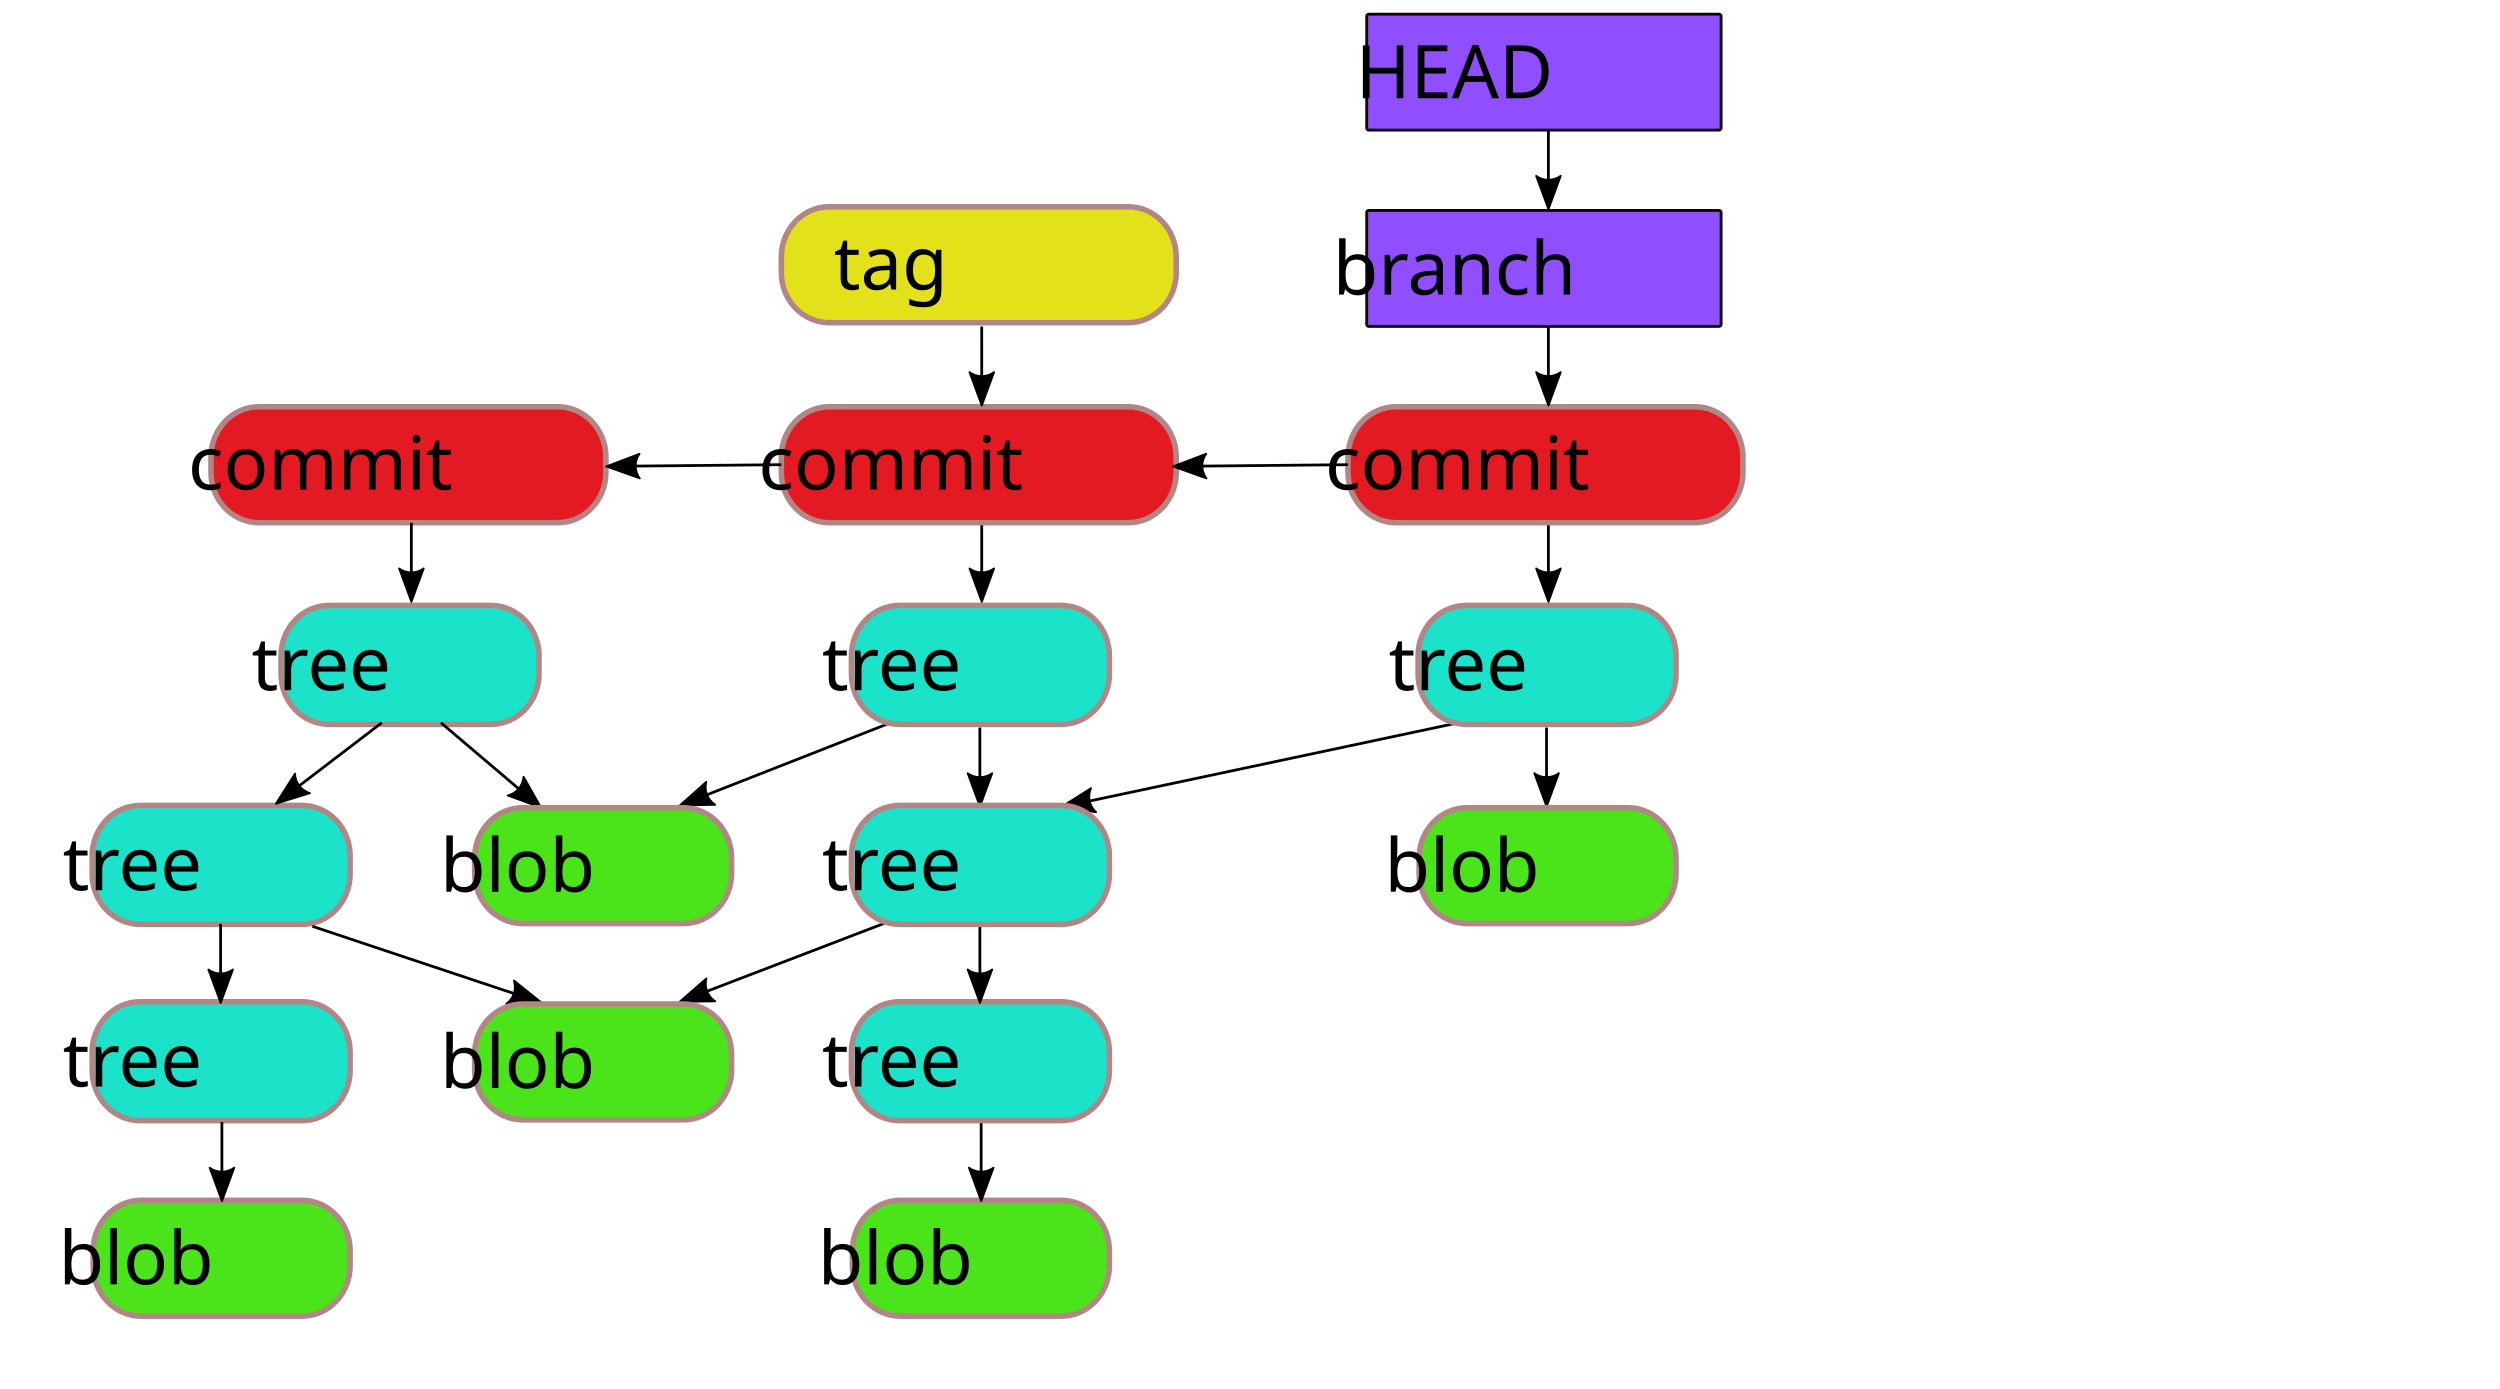
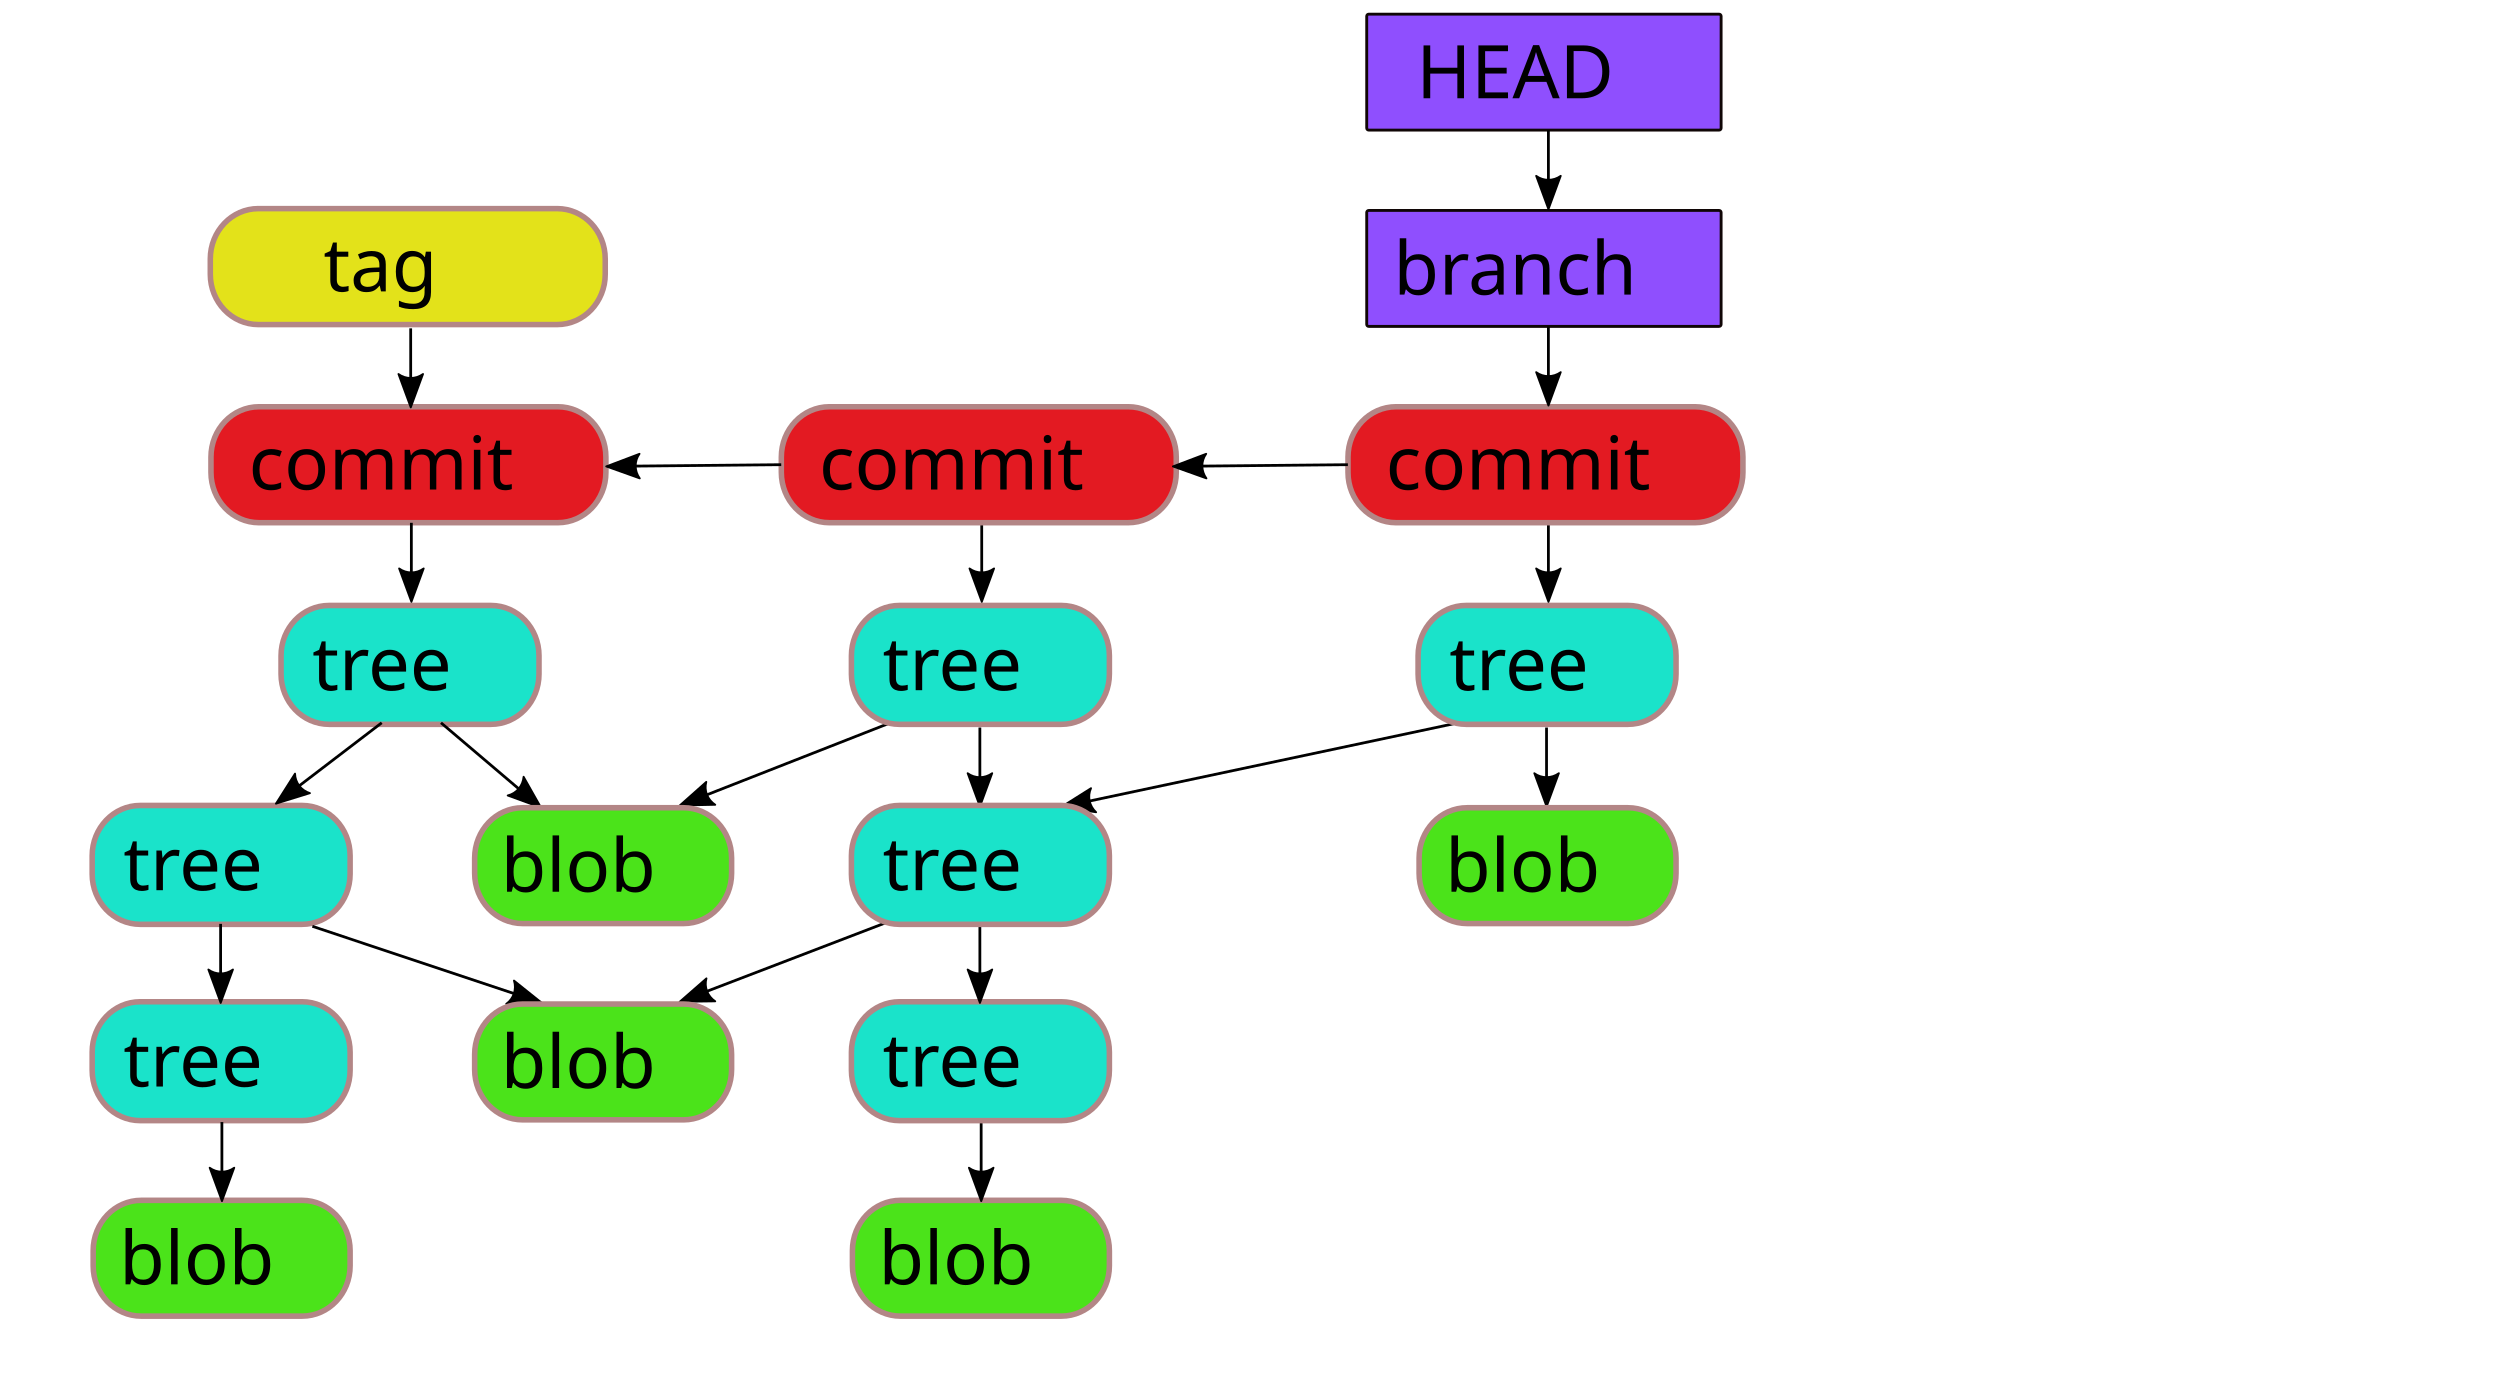
<svg xmlns="http://www.w3.org/2000/svg" width="1350" height="750" viewBox="0 0 1350 750" id="svg3459" version="1.1">
  <defs id="defs3461">
+     <marker style="overflow:visible" id="marker2793" refX="0" refY="0" orient="auto">
+       <path transform="matrix(-1.1,0,0,-1.1,-1.1,0)" d="M 8.719,4.034 -2.207,0.016 8.719,-4.002 c -1.745,2.372 -1.735,5.617 -6e-7,8.035 z" style="fill:#000000;fill-opacity:1;fill-rule:evenodd;stroke:#000000;stroke-width:0.625;stroke-linejoin:round;stroke-opacity:1" id="path2791" />
+     </marker>
+     <marker style="overflow:visible" id="marker2752" refX="0" refY="0" orient="auto">
+       <path transform="matrix(-1.1,0,0,-1.1,-1.1,0)" d="M 8.719,4.034 -2.207,0.016 8.719,-4.002 c -1.745,2.372 -1.735,5.617 -6e-7,8.035 z" style="fill:#000000;fill-opacity:1;fill-rule:evenodd;stroke:#000000;stroke-width:0.625;stroke-linejoin:round;stroke-opacity:1" id="path2750" />
+     </marker>
    <marker style="overflow:visible" id="marker9333" refX="0" refY="0" orient="auto">
      <path transform="matrix(-1.1,0,0,-1.1,-1.1,0)" d="M 8.719,4.034 -2.207,0.016 8.719,-4.002 c -1.745,2.372 -1.735,5.617 -6e-7,8.035 z" style="fill:#000000;fill-opacity:1;fill-rule:evenodd;stroke:#000000;stroke-width:0.625;stroke-linejoin:round;stroke-opacity:1" id="path9335" />
    </marker>
    <marker style="overflow:visible" id="marker8841" refX="0" refY="0" orient="auto">
      <path transform="matrix(-1.1,0,0,-1.1,-1.1,0)" d="M 8.719,4.034 -2.207,0.016 8.719,-4.002 c -1.745,2.372 -1.735,5.617 -6e-7,8.035 z" style="fill:#000000;fill-opacity:1;fill-rule:evenodd;stroke:#000000;stroke-width:0.625;stroke-linejoin:round;stroke-opacity:1" id="path8843" />
    </marker>
    <marker orient="auto" refY="0" refX="0" id="marker8741" style="overflow:visible">
      <path id="path8743" style="fill:#000000;fill-opacity:1;fill-rule:evenodd;stroke:#000000;stroke-width:0.625;stroke-linejoin:round;stroke-opacity:1" d="M 8.719,4.034 -2.207,0.016 8.719,-4.002 c -1.745,2.372 -1.735,5.617 -6e-7,8.035 z" transform="matrix(-1.1,0,0,-1.1,-1.1,0)" />
    </marker>
    <marker style="overflow:visible" id="marker8645" refX="0" refY="0" orient="auto">
      <path transform="matrix(-1.1,0,0,-1.1,-1.1,0)" d="M 8.719,4.034 -2.207,0.016 8.719,-4.002 c -1.745,2.372 -1.735,5.617 -6e-7,8.035 z" style="fill:#000000;fill-opacity:1;fill-rule:evenodd;stroke:#000000;stroke-width:0.625;stroke-linejoin:round;stroke-opacity:1" id="path8647" />
    </marker>
    <marker style="overflow:visible" id="marker7669" refX="0" refY="0" orient="auto">
      <path transform="matrix(-1.1,0,0,-1.1,-1.1,0)" d="M 8.719,4.034 -2.207,0.016 8.719,-4.002 c -1.745,2.372 -1.735,5.617 -6e-7,8.035 z" style="fill:#000000;fill-opacity:1;fill-rule:evenodd;stroke:#000000;stroke-width:0.625;stroke-linejoin:round;stroke-opacity:1" id="path7671" />
    </marker>
    <marker orient="auto" refY="0" refX="0" id="marker6457" style="overflow:visible">
      <path id="path6459" style="fill:#000000;fill-opacity:1;fill-rule:evenodd;stroke:#000000;stroke-width:0.625;stroke-linejoin:round;stroke-opacity:1" d="M 8.719,4.034 -2.207,0.016 8.719,-4.002 c -1.745,2.372 -1.735,5.617 -6e-7,8.035 z" transform="matrix(-1.1,0,0,-1.1,-1.1,0)" />
    </marker>
    <marker style="overflow:visible" id="marker6379" refX="0" refY="0" orient="auto">
      <path transform="matrix(-1.1,0,0,-1.1,-1.1,0)" d="M 8.719,4.034 -2.207,0.016 8.719,-4.002 c -1.745,2.372 -1.735,5.617 -6e-7,8.035 z" style="fill:#000000;fill-opacity:1;fill-rule:evenodd;stroke:#000000;stroke-width:0.625;stroke-linejoin:round;stroke-opacity:1" id="path6381" />
    </marker>
    <marker style="overflow:visible" id="marker6309" refX="0" refY="0" orient="auto">
      <path transform="matrix(-1.1,0,0,-1.1,-1.1,0)" d="M 8.719,4.034 -2.207,0.016 8.719,-4.002 c -1.745,2.372 -1.735,5.617 -6e-7,8.035 z" style="fill:#000000;fill-opacity:1;fill-rule:evenodd;stroke:#000000;stroke-width:0.625;stroke-linejoin:round;stroke-opacity:1" id="path6311" />
    </marker>
    <marker style="overflow:visible" id="marker5705" refX="0" refY="0" orient="auto">
      <path transform="matrix(-1.1,0,0,-1.1,-1.1,0)" d="M 8.719,4.034 -2.207,0.016 8.719,-4.002 c -1.745,2.372 -1.735,5.617 -6e-7,8.035 z" style="fill:#000000;fill-opacity:1;fill-rule:evenodd;stroke:#000000;stroke-width:0.625;stroke-linejoin:round;stroke-opacity:1" id="path5707" />
    </marker>
    <marker orient="auto" refY="0" refX="0" id="marker4635" style="overflow:visible">
      <path id="path4637" style="fill:#000000;fill-opacity:1;fill-rule:evenodd;stroke:#000000;stroke-width:0.625;stroke-linejoin:round;stroke-opacity:1" d="M 8.719,4.034 -2.207,0.016 8.719,-4.002 c -1.745,2.372 -1.735,5.617 -6e-7,8.035 z" transform="matrix(-1.1,0,0,-1.1,-1.1,0)" />
    </marker>
    <marker style="overflow:visible" id="marker4547" refX="0" refY="0" orient="auto">
      <path transform="matrix(-1.1,0,0,-1.1,-1.1,0)" d="M 8.719,4.034 -2.207,0.016 8.719,-4.002 c -1.745,2.372 -1.735,5.617 -6e-7,8.035 z" style="fill:#000000;fill-opacity:1;fill-rule:evenodd;stroke:#000000;stroke-width:0.625;stroke-linejoin:round;stroke-opacity:1" id="path4549" />
    </marker>
    <marker style="overflow:visible" id="marker10796-1" refX="0" refY="0" orient="auto">
      <path transform="matrix(-1.1,0,0,-1.1,-1.1,0)" d="M 8.719,4.034 -2.207,0.016 8.719,-4.002 c -1.745,2.372 -1.735,5.617 -6e-7,8.035 z" style="fill:#000000;fill-opacity:1;fill-rule:evenodd;stroke:#000000;stroke-width:0.625;stroke-linejoin:round;stroke-opacity:1" id="path10798-8" />
    </marker>
    <marker orient="auto" refY="0" refX="0" id="marker12210" style="overflow:visible">
      <path id="path12212" style="fill:#000000;fill-opacity:1;fill-rule:evenodd;stroke:#000000;stroke-width:0.625;stroke-linejoin:round;stroke-opacity:1" d="M 8.719,4.034 -2.207,0.016 8.719,-4.002 c -1.745,2.372 -1.735,5.617 -6e-7,8.035 z" transform="matrix(-1.1,0,0,-1.1,-1.1,0)" />
    </marker>
    <marker orient="auto" refY="0" refX="0" id="marker12210-7" style="overflow:visible">
      <path id="path12212-5" style="fill:#000000;fill-opacity:1;fill-rule:evenodd;stroke:#000000;stroke-width:0.625;stroke-linejoin:round;stroke-opacity:1" d="M 8.719,4.034 -2.207,0.016 8.719,-4.002 c -1.745,2.372 -1.735,5.617 -6e-7,8.035 z" transform="matrix(-1.1,0,0,-1.1,-1.1,0)" />
    </marker>
+     <marker style="overflow:visible" id="marker7669-3" refX="0" refY="0" orient="auto">
+       <path transform="matrix(-1.1,0,0,-1.1,-1.1,0)" d="M 8.719,4.034 -2.207,0.016 8.719,-4.002 c -1.745,2.372 -1.735,5.617 -6e-7,8.035 z" style="fill:#000000;fill-opacity:1;fill-rule:evenodd;stroke:#000000;stroke-width:0.625;stroke-linejoin:round;stroke-opacity:1" id="path7671-6" />
+     </marker>
  </defs>
  <g id="layer1" transform="translate(0,-302.3622)">
-     <g id="g3659" style="opacity:1">
+     <g id="g2787">
      <g id="g3825">
        <rect ry="27.163" rx="25.911" y="950.542" x="50.312" height="62.535" width="138.75" id="rect6905-7-9" style="opacity:1;fill:#4be31a;fill-opacity:1;stroke:#b38686;stroke-width:3;stroke-linejoin:round;stroke-miterlimit:4;stroke-dasharray:none;stroke-opacity:1" />
-         <text xml:space="preserve" style="font-style:normal;font-weight:normal;font-size:40px;line-height:125%;font-family:sans-serif;text-align:center;letter-spacing:0px;word-spacing:0px;text-anchor:middle;fill:#000000;fill-opacity:1;stroke:none;stroke-width:1px;stroke-linecap:butt;stroke-linejoin:miter;stroke-opacity:1" x="120.289" y="995.889" id="text3776">
-           <tspan id="tspan3778" x="120.289" y="995.889">blob</tspan>
+         <text xml:space="preserve" style="font-style:normal;font-weight:normal;line-height:0%;font-family:sans-serif;text-align:center;letter-spacing:0px;word-spacing:0px;text-anchor:middle;fill:#000000;fill-opacity:1;stroke:none;stroke-width:1px;stroke-linecap:butt;stroke-linejoin:miter;stroke-opacity:1" x="120.289" y="995.889" id="text3776">
+           <tspan id="tspan3778" x="120.289" y="995.889" style="font-size:40px;line-height:1.25">blob</tspan>
        </text>
      </g>
      <g id="g3833">
        <rect style="opacity:1;fill:#1ae3ca;fill-opacity:1;stroke:#b38686;stroke-width:3;stroke-linejoin:round;stroke-miterlimit:4;stroke-dasharray:none;stroke-opacity:1" id="rect6889" width="139.294" height="64.186" x="49.768" y="843.311" rx="25.911" ry="27.163" />
-         <text xml:space="preserve" style="font-style:normal;font-weight:normal;font-size:40px;line-height:125%;font-family:sans-serif;letter-spacing:0px;word-spacing:0px;fill:#000000;fill-opacity:1;stroke:none;stroke-width:1px;stroke-linecap:butt;stroke-linejoin:miter;stroke-opacity:1" x="118.292" y="889.081" id="text3789">
-           <tspan style="text-align:center;text-anchor:middle" id="tspan3791" x="118.292" y="889.081">tree</tspan>
+         <text xml:space="preserve" style="font-style:normal;font-weight:normal;line-height:0%;font-family:sans-serif;letter-spacing:0px;word-spacing:0px;fill:#000000;fill-opacity:1;stroke:none;stroke-width:1px;stroke-linecap:butt;stroke-linejoin:miter;stroke-opacity:1" x="118.292" y="889.081" id="text3789">
+           <tspan style="font-size:40px;line-height:1.25;text-align:center;text-anchor:middle" id="tspan3791" x="118.292" y="889.081">tree</tspan>
        </text>
      </g>
      <g transform="translate(0,-106)" id="g3838">
        <rect ry="27.163" rx="25.911" y="843.311" x="49.768" height="64.186" width="139.294" id="rect3840" style="opacity:1;fill:#1ae3ca;fill-opacity:1;stroke:#b38686;stroke-width:3;stroke-linejoin:round;stroke-miterlimit:4;stroke-dasharray:none;stroke-opacity:1" />
-         <text id="text3842" y="889.081" x="118.292" style="font-style:normal;font-weight:normal;font-size:40px;line-height:125%;font-family:sans-serif;letter-spacing:0px;word-spacing:0px;fill:#000000;fill-opacity:1;stroke:none;stroke-width:1px;stroke-linecap:butt;stroke-linejoin:miter;stroke-opacity:1" xml:space="preserve">
-           <tspan y="889.081" x="118.292" id="tspan3844" style="text-align:center;text-anchor:middle">tree</tspan>
+         <text id="text3842" y="889.081" x="118.292" style="font-style:normal;font-weight:normal;line-height:0%;font-family:sans-serif;letter-spacing:0px;word-spacing:0px;fill:#000000;fill-opacity:1;stroke:none;stroke-width:1px;stroke-linecap:butt;stroke-linejoin:miter;stroke-opacity:1" xml:space="preserve">
+           <tspan y="889.081" x="118.292" id="tspan3844" style="font-size:40px;line-height:1.25;text-align:center;text-anchor:middle">tree</tspan>
        </text>
      </g>
      <g id="g3846" transform="translate(102,-214)">
        <rect style="opacity:1;fill:#1ae3ca;fill-opacity:1;stroke:#b38686;stroke-width:3;stroke-linejoin:round;stroke-miterlimit:4;stroke-dasharray:none;stroke-opacity:1" id="rect3848" width="139.294" height="64.186" x="49.768" y="843.311" rx="25.911" ry="27.163" />
-         <text xml:space="preserve" style="font-style:normal;font-weight:normal;font-size:40px;line-height:125%;font-family:sans-serif;letter-spacing:0px;word-spacing:0px;fill:#000000;fill-opacity:1;stroke:none;stroke-width:1px;stroke-linecap:butt;stroke-linejoin:miter;stroke-opacity:1" x="118.292" y="889.081" id="text3850">
-           <tspan style="text-align:center;text-anchor:middle" id="tspan3852" x="118.292" y="889.081">tree</tspan>
+         <text xml:space="preserve" style="font-style:normal;font-weight:normal;line-height:0%;font-family:sans-serif;letter-spacing:0px;word-spacing:0px;fill:#000000;fill-opacity:1;stroke:none;stroke-width:1px;stroke-linecap:butt;stroke-linejoin:miter;stroke-opacity:1" x="118.292" y="889.081" id="text3850">
+           <tspan style="font-size:40px;line-height:1.25;text-align:center;text-anchor:middle" id="tspan3852" x="118.292" y="889.081">tree</tspan>
        </text>
      </g>
      <g id="g3891">
        <rect style="opacity:1;fill:#e31a22;fill-opacity:1;stroke:#b38686;stroke-width:3;stroke-linejoin:round;stroke-miterlimit:4;stroke-dasharray:none;stroke-opacity:1" id="rect5641-3" width="213.264" height="62.611" x="113.918" y="522.007" rx="25.911" ry="27.163" />
-         <text xml:space="preserve" style="font-style:normal;font-weight:normal;font-size:40px;line-height:125%;font-family:sans-serif;letter-spacing:0px;word-spacing:0px;fill:#000000;fill-opacity:1;stroke:none;stroke-width:1px;stroke-linecap:butt;stroke-linejoin:miter;stroke-opacity:1" x="219.81" y="566.698" id="text3876">
-           <tspan id="tspan3878" x="219.81" y="566.698" style="text-align:center;text-anchor:middle">commit</tspan>
+         <text xml:space="preserve" style="font-style:normal;font-weight:normal;line-height:0%;font-family:sans-serif;letter-spacing:0px;word-spacing:0px;fill:#000000;fill-opacity:1;stroke:none;stroke-width:1px;stroke-linecap:butt;stroke-linejoin:miter;stroke-opacity:1" x="219.81" y="566.698" id="text3876">
+           <tspan id="tspan3878" x="219.81" y="566.698" style="font-size:40px;line-height:1.25;text-align:center;text-anchor:middle">commit</tspan>
        </text>
      </g>
      <path id="path12208-7" d="m 119.825,908.273 0.008,40.706" style="opacity:1;fill:none;fill-rule:evenodd;stroke:#000000;stroke-width:1.5;stroke-linecap:butt;stroke-linejoin:miter;stroke-miterlimit:4;stroke-dasharray:none;stroke-opacity:1;marker-end:url(#marker12210-7)" />
      <path style="opacity:1;fill:none;fill-rule:evenodd;stroke:#000000;stroke-width:1.5;stroke-linecap:butt;stroke-linejoin:miter;stroke-miterlimit:4;stroke-dasharray:none;stroke-opacity:1;marker-end:url(#marker12210-7)" d="m 119.127,801.233 0.008,40.706" id="path3927" />
      <path id="path3929" d="m 222.131,584.663 0.008,40.706" style="opacity:1;fill:none;fill-rule:evenodd;stroke:#000000;stroke-width:1.5;stroke-linecap:butt;stroke-linejoin:miter;stroke-miterlimit:4;stroke-dasharray:none;stroke-opacity:1;marker-end:url(#marker12210-7)" />
      <path style="opacity:1;fill:none;fill-rule:evenodd;stroke:#000000;stroke-width:1.5;stroke-linecap:butt;stroke-linejoin:miter;stroke-miterlimit:4;stroke-dasharray:none;stroke-opacity:1;marker-end:url(#marker12210-7)" d="m 238.131,692.663 52.528,44.613" id="path3937" />
      <path id="path3939" d="m 206.131,692.663 -55.55,42.443" style="opacity:1;fill:none;fill-rule:evenodd;stroke:#000000;stroke-width:1.5;stroke-linecap:butt;stroke-linejoin:miter;stroke-miterlimit:4;stroke-dasharray:none;stroke-opacity:1;marker-end:url(#marker12210-7)" />
-       <path id="path3941" d="M 168.683,802.569 290.658,843.275" style="opacity:1;fill:none;fill-rule:evenodd;stroke:#000000;stroke-width:1.5;stroke-linecap:butt;stroke-linejoin:miter;stroke-miterlimit:4;stroke-dasharray:none;stroke-opacity:1;marker-end:url(#marker12210-7)" />
+       <path id="path3941" d="M 168.683,802.569 290.658,843.275" style="opacity:1;fill:none;fill-rule:evenodd;stroke:#000000;stroke-width:1.5;stroke-linecap:butt;stroke-linejoin:miter;stroke-miterlimit:4;stroke-dasharray:none;stroke-opacity:1;marker-end:url(#marker2752)" />
+       <path id="path3497" d="m 221.772,479.669 0.008,40.706" style="opacity:1;fill:none;fill-rule:evenodd;stroke:#000000;stroke-width:1.5;stroke-linecap:butt;stroke-linejoin:miter;stroke-miterlimit:4;stroke-dasharray:none;stroke-opacity:1;marker-end:url(#marker7669-3)" />
+       <g transform="translate(-0.35852,-106.9938)" id="g8536" style="display:inline">
+         <rect ry="27.163" rx="25.911" y="522.007" x="113.918" height="62.611" width="213.264" id="rect8538" style="opacity:1;fill:#e3e21a;fill-opacity:1;stroke:#b38686;stroke-width:3;stroke-linejoin:round;stroke-miterlimit:4;stroke-dasharray:none;stroke-opacity:1" />
+         <text id="text8540" y="566.698" x="219.81" style="font-style:normal;font-weight:normal;line-height:0%;font-family:sans-serif;letter-spacing:0px;word-spacing:0px;fill:#000000;fill-opacity:1;stroke:none;stroke-width:1px;stroke-linecap:butt;stroke-linejoin:miter;stroke-opacity:1" xml:space="preserve">
+           <tspan style="font-size:40px;line-height:1.25;text-align:center;text-anchor:middle" y="566.698" x="219.81" id="tspan8542">tag</tspan>
+         </text>
+       </g>
    </g>
  </g>
  <g transform="translate(0,-302.3622)" id="g3415">
-     <g id="g9600" style="opacity:1">
+     <g id="g2813">
      <path id="path5703" d="M 480.105,692.949 368.867,736.592" style="opacity:1;fill:none;fill-rule:evenodd;stroke:#000000;stroke-width:1.5;stroke-linecap:butt;stroke-linejoin:miter;stroke-miterlimit:4;stroke-dasharray:none;stroke-opacity:1;marker-end:url(#marker5705)" />
      <g transform="translate(410,-214)" id="g3443">
        <rect ry="27.163" rx="25.911" y="843.311" x="49.768" height="64.186" width="139.294" id="rect3445" style="opacity:1;fill:#1ae3ca;fill-opacity:1;stroke:#b38686;stroke-width:3;stroke-linejoin:round;stroke-miterlimit:4;stroke-dasharray:none;stroke-opacity:1" />
-         <text id="text3447" y="889.081" x="118.292" style="font-style:normal;font-weight:normal;font-size:40px;line-height:125%;font-family:sans-serif;letter-spacing:0px;word-spacing:0px;fill:#000000;fill-opacity:1;stroke:none;stroke-width:1px;stroke-linecap:butt;stroke-linejoin:miter;stroke-opacity:1" xml:space="preserve">
-           <tspan y="889.081" x="118.292" id="tspan3449" style="text-align:center;text-anchor:middle">tree</tspan>
+         <text id="text3447" y="889.081" x="118.292" style="font-style:normal;font-weight:normal;line-height:0%;font-family:sans-serif;letter-spacing:0px;word-spacing:0px;fill:#000000;fill-opacity:1;stroke:none;stroke-width:1px;stroke-linecap:butt;stroke-linejoin:miter;stroke-opacity:1" xml:space="preserve">
+           <tspan y="889.081" x="118.292" id="tspan3449" style="font-size:40px;line-height:1.25;text-align:center;text-anchor:middle">tree</tspan>
        </text>
      </g>
      <path style="opacity:1;fill:none;fill-rule:evenodd;stroke:#000000;stroke-width:1.5;stroke-linecap:butt;stroke-linejoin:miter;stroke-miterlimit:4;stroke-dasharray:none;stroke-opacity:1;marker-end:url(#marker6379)" d="m 530.131,584.663 0.008,40.706" id="path3495" />
-       <g transform="translate(308,0)" id="g3467">
+       <g transform="translate(308)" id="g3467">
        <rect ry="27.163" rx="25.911" y="522.007" x="113.918" height="62.611" width="213.264" id="rect3469" style="opacity:1;fill:#e31a22;fill-opacity:1;stroke:#b38686;stroke-width:3;stroke-linejoin:round;stroke-miterlimit:4;stroke-dasharray:none;stroke-opacity:1" />
-         <text id="text3471" y="566.698" x="219.81" style="font-style:normal;font-weight:normal;font-size:40px;line-height:125%;font-family:sans-serif;letter-spacing:0px;word-spacing:0px;fill:#000000;fill-opacity:1;stroke:none;stroke-width:1px;stroke-linecap:butt;stroke-linejoin:miter;stroke-opacity:1" xml:space="preserve">
-           <tspan style="text-align:center;text-anchor:middle" y="566.698" x="219.81" id="tspan3473">commit</tspan>
+         <text id="text3471" y="566.698" x="219.81" style="font-style:normal;font-weight:normal;line-height:0%;font-family:sans-serif;letter-spacing:0px;word-spacing:0px;fill:#000000;fill-opacity:1;stroke:none;stroke-width:1px;stroke-linecap:butt;stroke-linejoin:miter;stroke-opacity:1" xml:space="preserve">
+           <tspan style="font-size:40px;line-height:1.25;text-align:center;text-anchor:middle" y="566.698" x="219.81" id="tspan3473">commit</tspan>
        </text>
      </g>
-       <path id="path3497" d="m 530.131,478.663 0.008,40.706" style="opacity:1;fill:none;fill-rule:evenodd;stroke:#000000;stroke-width:1.5;stroke-linecap:butt;stroke-linejoin:miter;stroke-miterlimit:4;stroke-dasharray:none;stroke-opacity:1;marker-end:url(#marker7669)" />
      <path style="opacity:1;fill:none;fill-rule:evenodd;stroke:#000000;stroke-width:1.5;stroke-linecap:butt;stroke-linejoin:miter;stroke-miterlimit:4;stroke-dasharray:none;stroke-opacity:1;marker-end:url(#marker4547)" d="m 529.127,695.233 0.008,40.706" id="path3553" />
      <g id="g3866" transform="translate(206,-212)">
        <rect ry="27.163" rx="25.911" y="950.542" x="50.312" height="62.535" width="138.75" id="rect3868" style="opacity:1;fill:#4be31a;fill-opacity:1;stroke:#b38686;stroke-width:3;stroke-linejoin:round;stroke-miterlimit:4;stroke-dasharray:none;stroke-opacity:1" />
-         <text xml:space="preserve" style="font-style:normal;font-weight:normal;font-size:40px;line-height:125%;font-family:sans-serif;text-align:center;letter-spacing:0px;word-spacing:0px;text-anchor:middle;fill:#000000;fill-opacity:1;stroke:none;stroke-width:1px;stroke-linecap:butt;stroke-linejoin:miter;stroke-opacity:1" x="120.289" y="995.889" id="text3870">
-           <tspan id="tspan3872" x="120.289" y="995.889">blob</tspan>
+         <text xml:space="preserve" style="font-style:normal;font-weight:normal;line-height:0%;font-family:sans-serif;text-align:center;letter-spacing:0px;word-spacing:0px;text-anchor:middle;fill:#000000;fill-opacity:1;stroke:none;stroke-width:1px;stroke-linecap:butt;stroke-linejoin:miter;stroke-opacity:1" x="120.289" y="995.889" id="text3870">
+           <tspan id="tspan3872" x="120.289" y="995.889" style="font-size:40px;line-height:1.25">blob</tspan>
        </text>
      </g>
-       <path id="path6455" d="m 421.858,553.293 -92.491,0.892" style="opacity:1;fill:none;fill-rule:evenodd;stroke:#000000;stroke-width:1.5;stroke-linecap:butt;stroke-linejoin:miter;stroke-miterlimit:4;stroke-dasharray:none;stroke-opacity:1;marker-end:url(#marker6457)" />
-       <g transform="translate(308,-108)" id="g8536" style="display:inline">
-         <rect ry="27.163" rx="25.911" y="522.007" x="113.918" height="62.611" width="213.264" id="rect8538" style="opacity:1;fill:#e3e21a;fill-opacity:1;stroke:#b38686;stroke-width:3;stroke-linejoin:round;stroke-miterlimit:4;stroke-dasharray:none;stroke-opacity:1" />
-         <text id="text8540" y="566.698" x="219.81" style="font-style:normal;font-weight:normal;font-size:40px;line-height:125%;font-family:sans-serif;letter-spacing:0px;word-spacing:0px;fill:#000000;fill-opacity:1;stroke:none;stroke-width:1px;stroke-linecap:butt;stroke-linejoin:miter;stroke-opacity:1" xml:space="preserve">
-           <tspan style="text-align:center;text-anchor:middle" y="566.698" x="219.81" id="tspan8542">tag</tspan>
-         </text>
-       </g>
+       <path id="path6455" d="m 421.858,553.293 -92.491,0.892" style="opacity:1;fill:none;fill-rule:evenodd;stroke:#000000;stroke-width:1.5;stroke-linecap:butt;stroke-linejoin:miter;stroke-miterlimit:4;stroke-dasharray:none;stroke-opacity:1;marker-end:url(#marker2793)" />
    </g>
  </g>
  <g id="layer2" style="display:inline">
    <g id="g9635">
      <path style="opacity:1;fill:none;fill-rule:evenodd;stroke:#000000;stroke-width:1.5;stroke-linecap:butt;stroke-linejoin:miter;stroke-miterlimit:4;stroke-dasharray:none;stroke-opacity:1;marker-end:url(#marker8741)" d="m 786.105,390.587 -211.27,44.833" id="path8474" />
      <g id="g8476" transform="translate(716,-516.3622)">
        <rect style="opacity:1;fill:#1ae3ca;fill-opacity:1;stroke:#b38686;stroke-width:3;stroke-linejoin:round;stroke-miterlimit:4;stroke-dasharray:none;stroke-opacity:1" id="rect8478" width="139.294" height="64.186" x="49.768" y="843.311" rx="25.911" ry="27.163" />
-         <text xml:space="preserve" style="font-style:normal;font-weight:normal;font-size:40px;line-height:125%;font-family:sans-serif;letter-spacing:0px;word-spacing:0px;fill:#000000;fill-opacity:1;stroke:none;stroke-width:1px;stroke-linecap:butt;stroke-linejoin:miter;stroke-opacity:1" x="118.292" y="889.081" id="text8480">
-           <tspan style="text-align:center;text-anchor:middle" id="tspan8482" x="118.292" y="889.081">tree</tspan>
+         <text xml:space="preserve" style="font-style:normal;font-weight:normal;line-height:0%;font-family:sans-serif;letter-spacing:0px;word-spacing:0px;fill:#000000;fill-opacity:1;stroke:none;stroke-width:1px;stroke-linecap:butt;stroke-linejoin:miter;stroke-opacity:1" x="118.292" y="889.081" id="text8480">
+           <tspan style="font-size:40px;line-height:1.25;text-align:center;text-anchor:middle" id="tspan8482" x="118.292" y="889.081">tree</tspan>
        </text>
      </g>
      <path id="path8484" d="m 836.131,282.3 0.008,40.706" style="opacity:1;fill:none;fill-rule:evenodd;stroke:#000000;stroke-width:1.5;stroke-linecap:butt;stroke-linejoin:miter;stroke-miterlimit:4;stroke-dasharray:none;stroke-opacity:1;marker-end:url(#marker6379)" />
      <g id="g8486" transform="translate(614,-302.3622)">
        <rect style="opacity:1;fill:#e31a22;fill-opacity:1;stroke:#b38686;stroke-width:3;stroke-linejoin:round;stroke-miterlimit:4;stroke-dasharray:none;stroke-opacity:1" id="rect8488" width="213.264" height="62.611" x="113.918" y="522.007" rx="25.911" ry="27.163" />
-         <text xml:space="preserve" style="font-style:normal;font-weight:normal;font-size:40px;line-height:125%;font-family:sans-serif;letter-spacing:0px;word-spacing:0px;fill:#000000;fill-opacity:1;stroke:none;stroke-width:1px;stroke-linecap:butt;stroke-linejoin:miter;stroke-opacity:1" x="219.81" y="566.698" id="text8490">
-           <tspan id="tspan8492" x="219.81" y="566.698" style="text-align:center;text-anchor:middle">commit</tspan>
+         <text xml:space="preserve" style="font-style:normal;font-weight:normal;line-height:0%;font-family:sans-serif;letter-spacing:0px;word-spacing:0px;fill:#000000;fill-opacity:1;stroke:none;stroke-width:1px;stroke-linecap:butt;stroke-linejoin:miter;stroke-opacity:1" x="219.81" y="566.698" id="text8490">
+           <tspan id="tspan8492" x="219.81" y="566.698" style="font-size:40px;line-height:1.25;text-align:center;text-anchor:middle">commit</tspan>
        </text>
      </g>
      <g transform="translate(388,-408.3622)" id="g8494">
        <rect style="opacity:1;fill:#8f4ffe;fill-opacity:1;stroke:#100606;stroke-width:1.556;stroke-linejoin:miter;stroke-miterlimit:4;stroke-dasharray:none;stroke-dashoffset:0;stroke-opacity:1" id="rect8496" width="191.369" height="62.611" x="350.029" y="522.007" rx="1.091" />
-         <text xml:space="preserve" style="font-style:normal;font-weight:normal;font-size:40px;line-height:125%;font-family:sans-serif;text-align:center;letter-spacing:0px;word-spacing:0px;text-anchor:middle;fill:#000000;fill-opacity:1;stroke:none;stroke-width:1px;stroke-linecap:butt;stroke-linejoin:miter;stroke-opacity:1" x="444.198" y="567.431" id="text8498">
-           <tspan id="tspan8500" x="444.198" y="567.431">branch</tspan>
+         <text xml:space="preserve" style="font-style:normal;font-weight:normal;line-height:0%;font-family:sans-serif;text-align:center;letter-spacing:0px;word-spacing:0px;text-anchor:middle;fill:#000000;fill-opacity:1;stroke:none;stroke-width:1px;stroke-linecap:butt;stroke-linejoin:miter;stroke-opacity:1" x="444.198" y="567.431" id="text8498">
+           <tspan id="tspan8500" x="444.198" y="567.431" style="font-size:40px;line-height:1.25">branch</tspan>
        </text>
      </g>
      <g id="g8502" transform="translate(388,-514.3622)">
        <rect rx="1.091" y="522.007" x="350.029" height="62.611" width="191.369" id="rect8504" style="opacity:1;fill:#8f4ffe;fill-opacity:1;stroke:#100606;stroke-width:1.556;stroke-linejoin:miter;stroke-miterlimit:4;stroke-dasharray:none;stroke-dashoffset:0;stroke-opacity:1" />
-         <text id="text8506" y="567.431" x="444.198" style="font-style:normal;font-weight:normal;font-size:40px;line-height:125%;font-family:sans-serif;letter-spacing:0px;word-spacing:0px;fill:#000000;fill-opacity:1;stroke:none;stroke-width:1px;stroke-linecap:butt;stroke-linejoin:miter;stroke-opacity:1" xml:space="preserve">
-           <tspan style="text-align:center;text-anchor:middle" y="567.431" x="444.198" id="tspan8508">HEAD</tspan>
+         <text id="text8506" y="567.431" x="444.198" style="font-style:normal;font-weight:normal;line-height:0%;font-family:sans-serif;letter-spacing:0px;word-spacing:0px;fill:#000000;fill-opacity:1;stroke:none;stroke-width:1px;stroke-linecap:butt;stroke-linejoin:miter;stroke-opacity:1" xml:space="preserve">
+           <tspan style="font-size:40px;line-height:1.25;text-align:center;text-anchor:middle" y="567.431" x="444.198" id="tspan8508">HEAD</tspan>
        </text>
      </g>
      <path style="opacity:1;fill:none;fill-rule:evenodd;stroke:#000000;stroke-width:1.5;stroke-linecap:butt;stroke-linejoin:miter;stroke-miterlimit:4;stroke-dasharray:none;stroke-opacity:1;marker-end:url(#marker7669)" d="m 836.131,176.3 0.008,40.706" id="path8510" />
      <path id="path8512" d="m 836.131,70.3 0.008,40.706" style="opacity:1;fill:none;fill-rule:evenodd;stroke:#000000;stroke-width:1.5;stroke-linecap:butt;stroke-linejoin:miter;stroke-miterlimit:4;stroke-dasharray:none;stroke-opacity:1;marker-end:url(#marker12210-7)" />
      <path id="path8514" d="m 835.127,392.871 0.008,40.706" style="opacity:1;fill:none;fill-rule:evenodd;stroke:#000000;stroke-width:1.5;stroke-linecap:butt;stroke-linejoin:miter;stroke-miterlimit:4;stroke-dasharray:none;stroke-opacity:1;marker-end:url(#marker4547)" />
      <g transform="translate(716,-514.3622)" id="g8524">
        <rect style="opacity:1;fill:#4be31a;fill-opacity:1;stroke:#b38686;stroke-width:3;stroke-linejoin:round;stroke-miterlimit:4;stroke-dasharray:none;stroke-opacity:1" id="rect8526" width="138.75" height="62.535" x="50.312" y="950.542" rx="25.911" ry="27.163" />
-         <text id="text8528" y="995.889" x="120.289" style="font-style:normal;font-weight:normal;font-size:40px;line-height:125%;font-family:sans-serif;text-align:center;letter-spacing:0px;word-spacing:0px;text-anchor:middle;fill:#000000;fill-opacity:1;stroke:none;stroke-width:1px;stroke-linecap:butt;stroke-linejoin:miter;stroke-opacity:1" xml:space="preserve">
-           <tspan y="995.889" x="120.289" id="tspan8530">blob</tspan>
+         <text id="text8528" y="995.889" x="120.289" style="font-style:normal;font-weight:normal;line-height:0%;font-family:sans-serif;text-align:center;letter-spacing:0px;word-spacing:0px;text-anchor:middle;fill:#000000;fill-opacity:1;stroke:none;stroke-width:1px;stroke-linecap:butt;stroke-linejoin:miter;stroke-opacity:1" xml:space="preserve">
+           <tspan y="995.889" x="120.289" id="tspan8530" style="font-size:40px;line-height:1.25">blob</tspan>
        </text>
      </g>
      <path style="opacity:1;fill:none;fill-rule:evenodd;stroke:#000000;stroke-width:1.5;stroke-linecap:butt;stroke-linejoin:miter;stroke-miterlimit:4;stroke-dasharray:none;stroke-opacity:1;marker-end:url(#marker6457)" d="m 727.859,250.931 -92.491,0.892" id="path8532" />
      <g transform="translate(410,-302.3622)" id="g3419">
        <rect style="opacity:1;fill:#4be31a;fill-opacity:1;stroke:#b38686;stroke-width:3;stroke-linejoin:round;stroke-miterlimit:4;stroke-dasharray:none;stroke-opacity:1" id="rect3421" width="138.75" height="62.535" x="50.312" y="950.542" rx="25.911" ry="27.163" />
-         <text id="text3423" y="995.889" x="120.289" style="font-style:normal;font-weight:normal;font-size:40px;line-height:125%;font-family:sans-serif;text-align:center;letter-spacing:0px;word-spacing:0px;text-anchor:middle;fill:#000000;fill-opacity:1;stroke:none;stroke-width:1px;stroke-linecap:butt;stroke-linejoin:miter;stroke-opacity:1" xml:space="preserve">
-           <tspan y="995.889" x="120.289" id="tspan3425">blob</tspan>
+         <text id="text3423" y="995.889" x="120.289" style="font-style:normal;font-weight:normal;line-height:0%;font-family:sans-serif;text-align:center;letter-spacing:0px;word-spacing:0px;text-anchor:middle;fill:#000000;fill-opacity:1;stroke:none;stroke-width:1px;stroke-linecap:butt;stroke-linejoin:miter;stroke-opacity:1" xml:space="preserve">
+           <tspan y="995.889" x="120.289" id="tspan3425" style="font-size:40px;line-height:1.25">blob</tspan>
        </text>
      </g>
      <path style="opacity:1;fill:none;fill-rule:evenodd;stroke:#000000;stroke-width:1.5;stroke-linecap:butt;stroke-linejoin:miter;stroke-miterlimit:4;stroke-dasharray:none;stroke-opacity:1;marker-end:url(#marker4635)" d="M 478.474,800.581 368.867,842.592" id="path4633" transform="translate(0,-302.3622)" />
      <path style="opacity:1;fill:none;fill-rule:evenodd;stroke:#000000;stroke-width:1.5;stroke-linecap:butt;stroke-linejoin:miter;stroke-miterlimit:4;stroke-dasharray:none;stroke-opacity:1;marker-end:url(#marker6309)" d="m 529.825,908.273 0.008,40.706" id="path3491" transform="translate(0,-302.3622)" />
      <g transform="translate(410,-302.3622)" id="g3427">
        <rect ry="27.163" rx="25.911" y="843.311" x="49.768" height="64.186" width="139.294" id="rect3429" style="opacity:1;fill:#1ae3ca;fill-opacity:1;stroke:#b38686;stroke-width:3;stroke-linejoin:round;stroke-miterlimit:4;stroke-dasharray:none;stroke-opacity:1" />
-         <text id="text3431" y="889.081" x="118.292" style="font-style:normal;font-weight:normal;font-size:40px;line-height:125%;font-family:sans-serif;letter-spacing:0px;word-spacing:0px;fill:#000000;fill-opacity:1;stroke:none;stroke-width:1px;stroke-linecap:butt;stroke-linejoin:miter;stroke-opacity:1" xml:space="preserve">
-           <tspan y="889.081" x="118.292" id="tspan3433" style="text-align:center;text-anchor:middle">tree</tspan>
+         <text id="text3431" y="889.081" x="118.292" style="font-style:normal;font-weight:normal;line-height:0%;font-family:sans-serif;letter-spacing:0px;word-spacing:0px;fill:#000000;fill-opacity:1;stroke:none;stroke-width:1px;stroke-linecap:butt;stroke-linejoin:miter;stroke-opacity:1" xml:space="preserve">
+           <tspan y="889.081" x="118.292" id="tspan3433" style="font-size:40px;line-height:1.25;text-align:center;text-anchor:middle">tree</tspan>
        </text>
      </g>
      <path id="path3493" d="m 529.127,801.233 0.008,40.706" style="opacity:1;fill:none;fill-rule:evenodd;stroke:#000000;stroke-width:1.5;stroke-linecap:butt;stroke-linejoin:miter;stroke-miterlimit:4;stroke-dasharray:none;stroke-opacity:1;marker-end:url(#marker9333)" transform="translate(0,-302.3622)" />
      <g transform="translate(206,-408.3622)" id="g3856">
        <rect style="opacity:1;fill:#4be31a;fill-opacity:1;stroke:#b38686;stroke-width:3;stroke-linejoin:round;stroke-miterlimit:4;stroke-dasharray:none;stroke-opacity:1" id="rect3858" width="138.75" height="62.535" x="50.312" y="950.542" rx="25.911" ry="27.163" />
-         <text id="text3860" y="995.889" x="120.289" style="font-style:normal;font-weight:normal;font-size:40px;line-height:125%;font-family:sans-serif;text-align:center;letter-spacing:0px;word-spacing:0px;text-anchor:middle;fill:#000000;fill-opacity:1;stroke:none;stroke-width:1px;stroke-linecap:butt;stroke-linejoin:miter;stroke-opacity:1" xml:space="preserve">
-           <tspan y="995.889" x="120.289" id="tspan3862">blob</tspan>
+         <text id="text3860" y="995.889" x="120.289" style="font-style:normal;font-weight:normal;line-height:0%;font-family:sans-serif;text-align:center;letter-spacing:0px;word-spacing:0px;text-anchor:middle;fill:#000000;fill-opacity:1;stroke:none;stroke-width:1px;stroke-linecap:butt;stroke-linejoin:miter;stroke-opacity:1" xml:space="preserve">
+           <tspan y="995.889" x="120.289" id="tspan3862" style="font-size:40px;line-height:1.25">blob</tspan>
        </text>
      </g>
      <g id="g3435" transform="translate(410,-408.3622)">
        <rect style="opacity:1;fill:#1ae3ca;fill-opacity:1;stroke:#b38686;stroke-width:3;stroke-linejoin:round;stroke-miterlimit:4;stroke-dasharray:none;stroke-opacity:1" id="rect3437" width="139.294" height="64.186" x="49.768" y="843.311" rx="25.911" ry="27.163" />
-         <text xml:space="preserve" style="font-style:normal;font-weight:normal;font-size:40px;line-height:125%;font-family:sans-serif;letter-spacing:0px;word-spacing:0px;fill:#000000;fill-opacity:1;stroke:none;stroke-width:1px;stroke-linecap:butt;stroke-linejoin:miter;stroke-opacity:1" x="118.292" y="889.081" id="text3439">
-           <tspan style="text-align:center;text-anchor:middle" id="tspan3441" x="118.292" y="889.081">tree</tspan>
+         <text xml:space="preserve" style="font-style:normal;font-weight:normal;line-height:0%;font-family:sans-serif;letter-spacing:0px;word-spacing:0px;fill:#000000;fill-opacity:1;stroke:none;stroke-width:1px;stroke-linecap:butt;stroke-linejoin:miter;stroke-opacity:1" x="118.292" y="889.081" id="text3439">
+           <tspan style="font-size:40px;line-height:1.25;text-align:center;text-anchor:middle" id="tspan3441" x="118.292" y="889.081">tree</tspan>
        </text>
      </g>
    </g>
  </g>
</svg>
